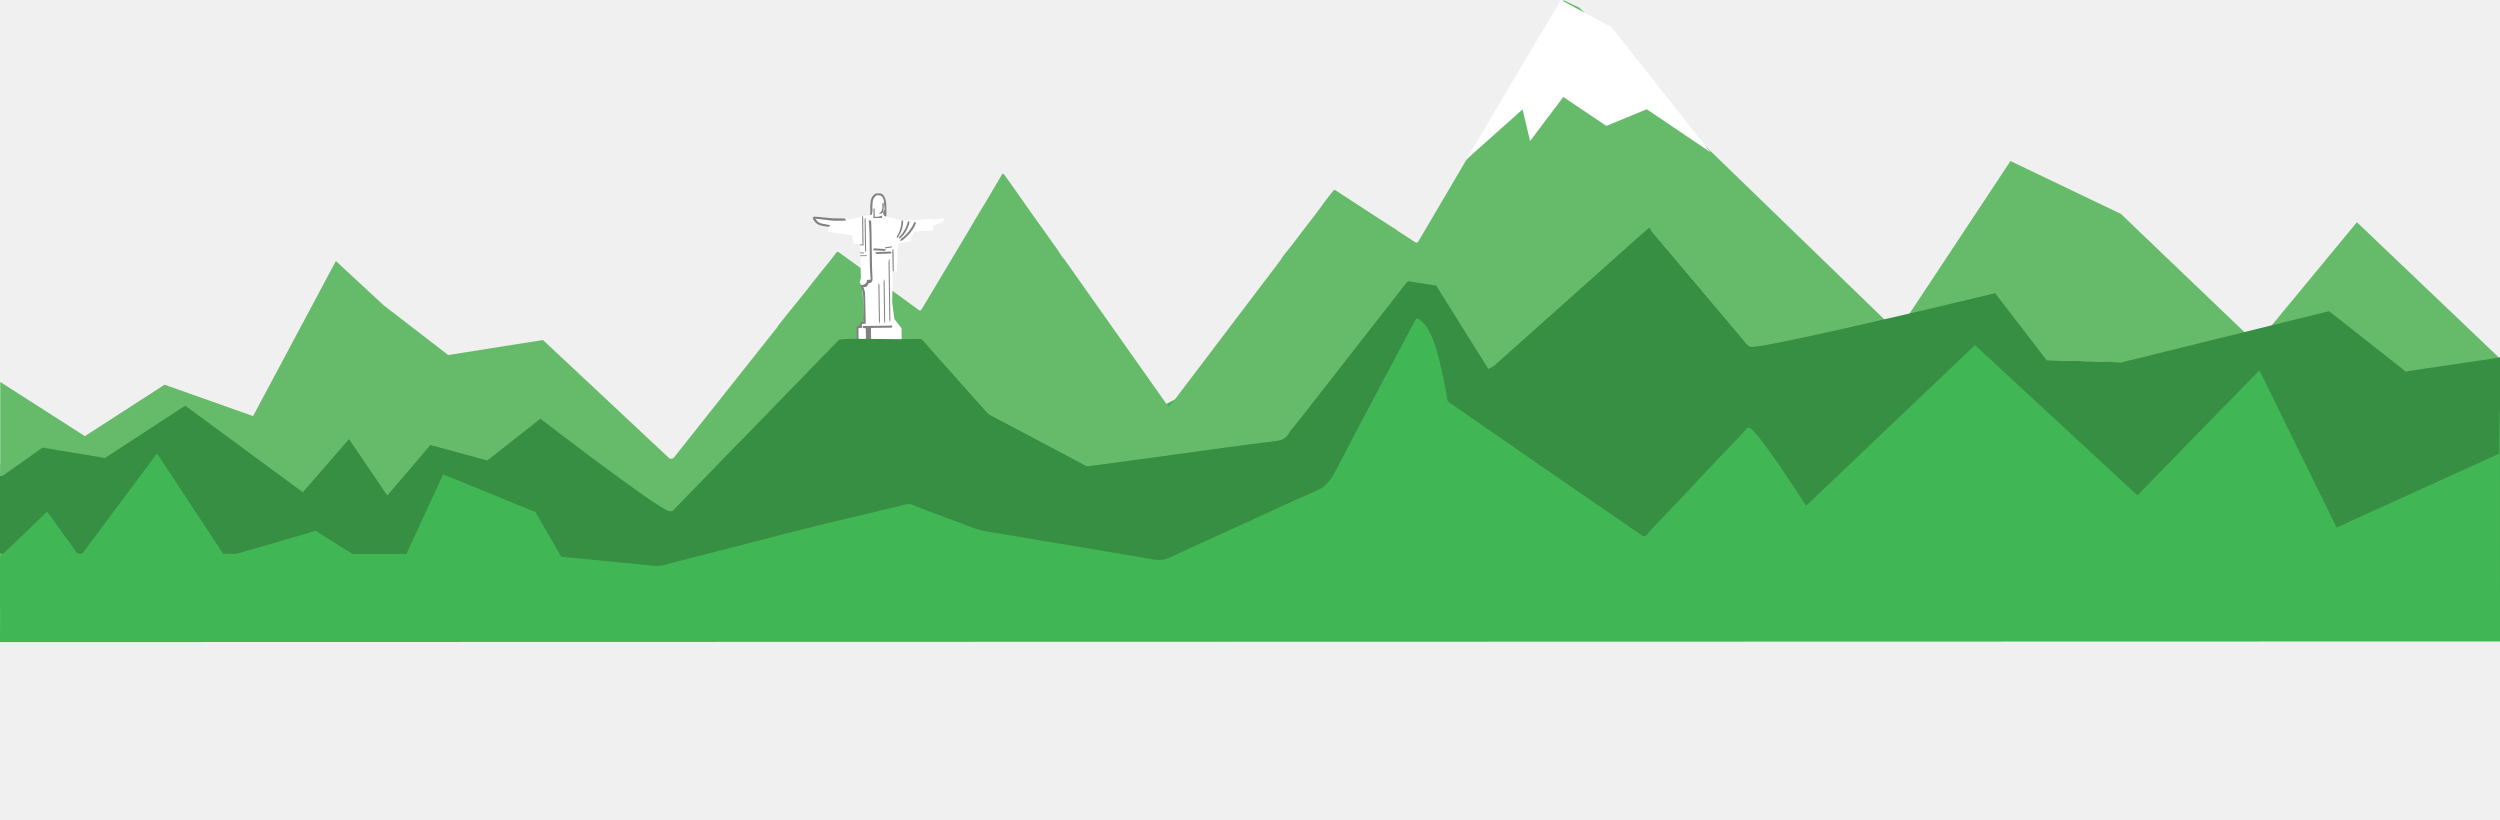
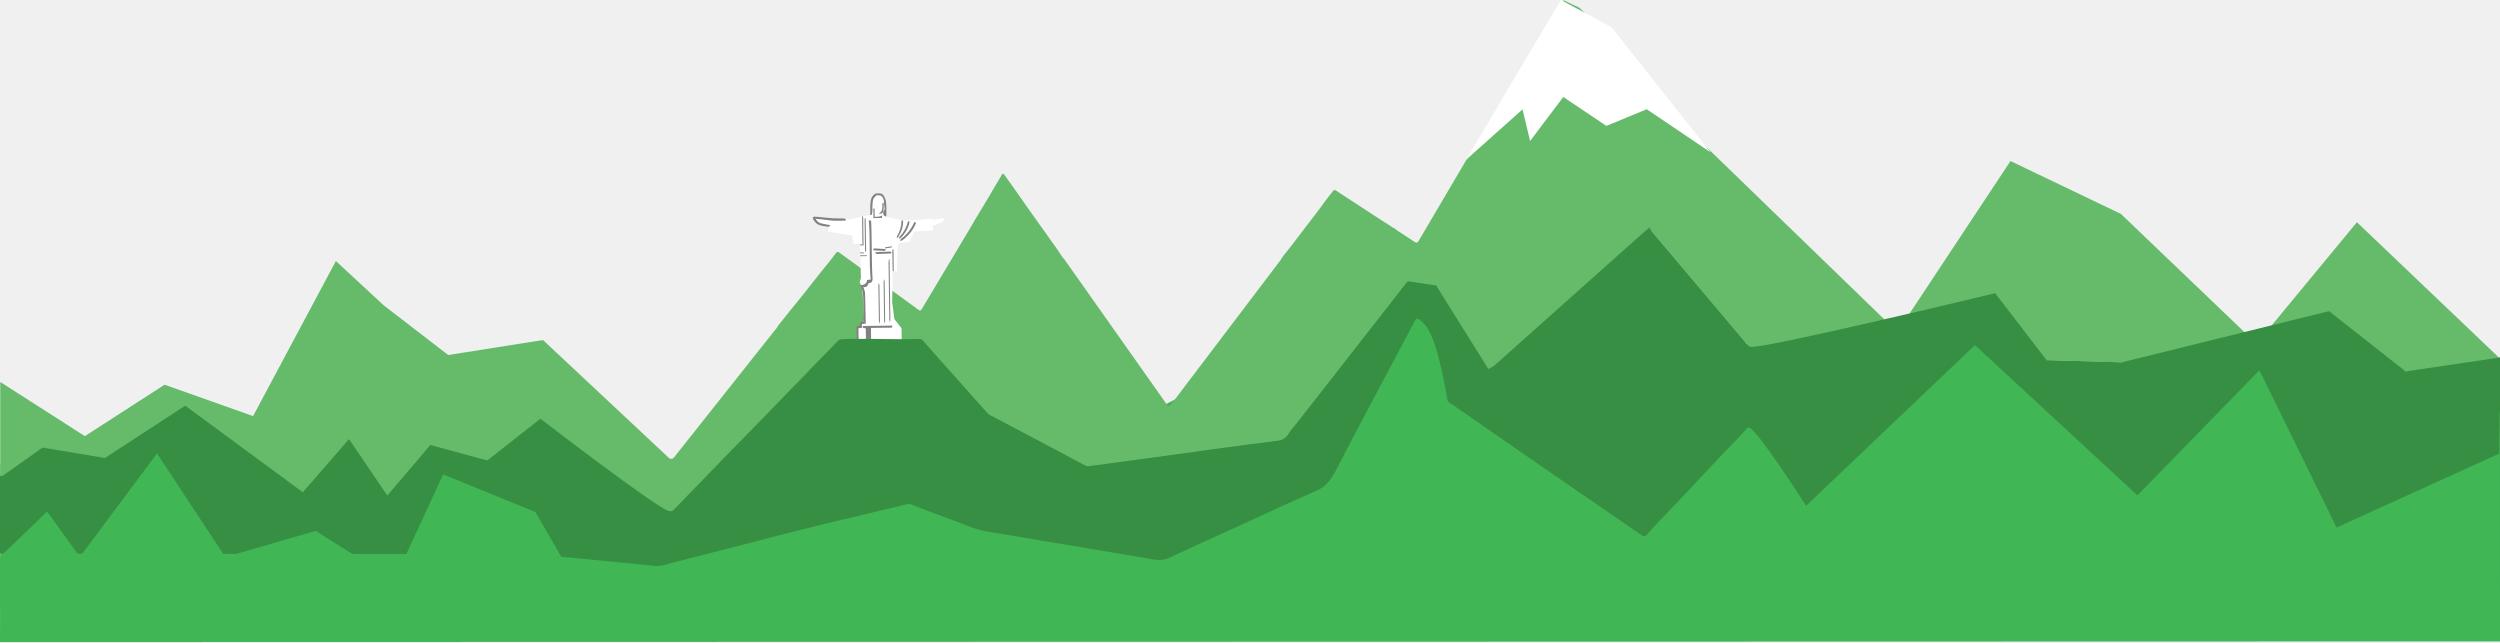
- <svg xmlns="http://www.w3.org/2000/svg" version="1.1" x="0px" y="0px" width="1920.3px" height="629.5px" viewBox="0 0 1920.3 629.5" enable-background="new 0 0 1920.3 629.5" xml:space="preserve">
+ <svg xmlns="http://www.w3.org/2000/svg" version="1.1" x="0px" y="0px" width="1920.3px" height="493.2px" viewBox="0 0 1920.3 493.2" enable-background="new 0 0 1920.3 493.2" xml:space="preserve">
  <defs>
</defs>
+   <polygon fill="#41B655" points="1920.3,492.7 1920.3,291.3 1355.2,281.5 1102.1,203.8 878,319.5 689.7,284.5 508,366.2 428.5,354.4  0.3,356.3 0,493.2 " />
+   <path fill="#66BB6A" d="M1920.3,291.3c-0.8,0.1-1.5-0.4-2.2-0.8c-14.5-8.1-559.1-16.1-573.6-24.1c-2.6-1.4-4.4-4.2-6.5-6.6  c-23.1-27.4-46.3-54.8-69.4-82.2c-0.7-0.8-1.6-3-1.6-3l-119.3,113.3l-4.3,2.5l-40.1-70.9c0,0-13.9-2.1-20.8-3.2  c-1-0.2-1.6,0.3-2.2,1.2c-9.4,12.1-18.8,24.1-28.2,36.1c-18.9,24.1-37.8,48.2-56.6,72.4c-1.8,2.4-3.8,4.5-5.5,7.1  c-2.4,3.8-5.2,5.2-8.7,5.6c-16.5,2-33,4.3-49.6,6.5c-16.5,2.2-32.9,4.6-49.3,6.8c-15.4,2.1-30.7,4.1-46.1,6.2  c-1,0.1-1.9-0.1-2.8-0.6c-24.2-12.8-48.3-25.6-72.5-38.4c-2-1-3.5-2.9-5.1-4.7c-15.9-18.1-31.8-26.7-47.6-44.9  c-1.1-1.3-2.2-1.6-3.5-1.5c-19.5,0.8-39.1-8.2-58.6-7.5c-1,0-1.8,0.6-2.6,1.4c-26.7,27.5-53.5,55.1-80.2,82.6  c-15.2,15.6-30.4,31.2-45.5,46.9c-1.2,1.2-2.3,1.5-3.8,1.2c-35.7-9-476.3-18-512-27c-0.6-0.2-1.3-0.1-1.9-0.2c0-24,0-72.1,0-72.1  L65.2,335l61.2-39.5l68,24.1L258,200.5l36.7,34l49.6,38.2l72.8-11.5l97.3,91.1c0,0,2.1,0.5,3.2-0.8c25.8-32.6,51.6-65.1,77.4-97.6  c0.8-1.1,1.9-1.9,2.4-3.4c3-3.8,6.1-7.6,9.1-11.4c3.4-4.3,6.9-8.5,10.3-12.7c3-3.7,5.9-7.6,8.9-11.3c3.5-4.5,7.1-8.9,10.7-13.3  c1.9-2.4,3.8-4.8,5.6-7.3c0.8-1.1,1.4-1.3,2.5-0.6c9.6,7,19.3,14,29,21c0.5,0.4,1.1,0.6,1.6,0.8c0.3,0.3,0.5,0.6,0.8,0.8  c9.9,7.2,19.9,14.3,29.8,21.6c1.3,0.9,1.8,0.2,2.5-1c11.9-19.9,23.8-39.8,35.7-59.7c3.5-6.1,7.1-12.1,10.7-18  c3.6-5.8,7-11.8,10.5-17.7c1.5-2.5,3-5.1,4.5-7.6c0.7-1.1,1.3-0.7,1.9,0.2c4.5,6.3,9,12.5,13.4,18.9c2.2,3.3,4.6,6.5,6.9,9.8  c6.8,9.6,13.7,19.2,20.5,28.8c1.8,2.5,3.3,5.5,5.4,7.6c26.2,37.1,52.3,74.1,78.5,111.2c1.3,1.9,2,1.8,3.3,0.1  c27.8-36.7,55.7-73.4,83.5-110.1c0.5-0.7,1.1-1.2,1.4-2.2c2.4-3.4,5-6.3,7.5-9.6c5.7-7.7,11.7-15.2,17.5-22.9  c2.9-3.8,5.9-7.7,8.7-11.7c1.9-2.7,4-5,5.9-7.6c0.8-1,1.4-0.7,2.2-0.2c9.9,6.4,19.7,12.9,29.6,19.3c4.7,3.1,9.4,6.1,14.1,9.1  c0.4,0.3,0.8,0.4,1.3,0.6c0.6,0.5,1.2,1,1.8,1.5c4.5,3,9.1,5.8,13.6,8.9c1.6,1.1,2.3,0.6,3.3-1.1c15.3-26,30.5-51.9,45.8-77.8  c24.4-41.4,39.2-63.6,63.6-105c0.9-1.5,1.5-1.9,2.9-1.2c3.5,1.8,7.1,3.4,10.7,5.1c4,2,70.6,80.8,70.6,80.8l173.9,168.4l86.9-131.3  l84.8,40.6l104.2,99.7l77.1-93.3l108.4,103.3c0,0,1.1,0.9,1.8,0.7C1920.3,280.2,1920.3,285.7,1920.3,291.3z" />
  <g>
-     <polygon fill="#41B655" points="1920.3,492.7 1920.3,291.3 1355.2,281.5 1102.1,203.8 878,319.5 689.7,284.5 508,366.2   428.5,354.4 0.3,356.3 0,493.2  " />
+     <path fill="#FFFFFF" d="M724.8,168c-0.7-1.4-0.8-0.1-4.8,0.4c-4,0.5-4.8-0.4-4.8-0.4l-13.2,1.2l-9.3,0.1l-13-3.3l-0.8-1.3l1.4-4.9   l-1.1-7.7l-3.3-2.8l-2.8,0l-2.1,1.8l-1.4,3.8l-0.9,7.9l1,2l-6.9,1.4l-8.3,2.1l-7.1,0.3l-7-0.2l-3.1,0.4l-11.9-1.3l0.5,1l3.2,3.3   l7,1.4l0.3,1.8l-0.3,3l18.4,2.8l1.1,6.4l5,0.2l0.7,26.1l-1,3.3l2.1,4.1l1.3,24.7l-0.5,1.8l-2.2,2.2l-2.4,1.9l0.3,25.1l33.9-0.5   l-0.3-23.9l-5.5-7.1l-1.7-12.9l0.4-24.7l3.1,1.9l0.8-22.3l9.3-1.7l3.2-7.5l14.9-1l-0.7-3.3l7.1-2.7   C723.3,171.3,725.5,169.4,724.8,168z" />
    <g>
-       <path fill="#66BB6A" d="M1920.3,291.3c-0.8,0.1-1.5-0.4-2.2-0.8c-14.5-8.1-559.1-16.1-573.6-24.1c-2.6-1.4-4.4-4.2-6.5-6.6    c-23.1-27.4-46.3-54.8-69.4-82.2c-0.7-0.8-1.6-3-1.6-3l-119.3,113.3l-4.3,2.5l-40.1-70.9c0,0-13.9-2.1-20.8-3.2    c-1-0.2-1.6,0.3-2.2,1.2c-9.4,12.1-18.8,24.1-28.2,36.1c-18.9,24.1-37.8,48.2-56.6,72.4c-1.8,2.4-3.8,4.5-5.5,7.1    c-2.4,3.8-5.2,5.2-8.7,5.6c-16.5,2-33,4.3-49.6,6.5c-16.5,2.2-32.9,4.6-49.3,6.8c-15.4,2.1-30.7,4.1-46.1,6.2    c-1,0.1-1.9-0.1-2.8-0.6c-24.2-12.8-48.3-25.6-72.5-38.4c-2-1-3.5-2.9-5.1-4.7c-15.9-18.1-31.8-26.7-47.6-44.9    c-1.1-1.3-2.2-1.6-3.5-1.5c-19.5,0.8-39.1-8.2-58.6-7.5c-1,0-1.8,0.6-2.6,1.4c-26.7,27.5-53.5,55.1-80.2,82.6    c-15.2,15.6-30.4,31.2-45.5,46.9c-1.2,1.2-2.3,1.5-3.8,1.2c-35.7-9-476.3-18-512-27c-0.6-0.2-1.3-0.1-1.9-0.2c0-24,0-72.1,0-72.1    L65.2,335l61.2-39.5l68,24.1L258,200.5l36.7,34l49.6,38.2l72.8-11.5l97.3,91.1c0,0,2.1,0.5,3.2-0.8c25.8-32.6,51.6-65.1,77.4-97.6    c0.8-1.1,1.9-1.9,2.4-3.4c3-3.8,6.1-7.6,9.1-11.4c3.4-4.3,6.9-8.5,10.3-12.7c3-3.7,5.9-7.6,8.9-11.3c3.5-4.5,7.1-8.9,10.7-13.3    c1.9-2.4,3.8-4.8,5.6-7.3c0.8-1.1,1.4-1.3,2.5-0.6c9.6,7,19.3,14,29,21c0.5,0.4,1.1,0.6,1.6,0.8c0.3,0.3,0.5,0.6,0.8,0.8    c9.9,7.2,19.9,14.3,29.8,21.6c1.3,0.9,1.8,0.2,2.5-1c11.9-19.9,23.8-39.8,35.7-59.7c3.5-6.1,7.1-12.1,10.7-18    c3.6-5.8,7-11.8,10.5-17.7c1.5-2.5,3-5.1,4.5-7.6c0.7-1.1,1.3-0.7,1.9,0.2c4.5,6.3,9,12.5,13.4,18.9c2.2,3.3,4.6,6.5,6.9,9.8    c6.8,9.6,13.7,19.2,20.5,28.8c1.8,2.5,3.3,5.5,5.4,7.6c26.2,37.1,52.3,74.1,78.5,111.2c1.3,1.9,2,1.8,3.3,0.1    c27.8-36.7,55.7-73.4,83.5-110.1c0.5-0.7,1.1-1.2,1.4-2.2c2.4-3.4,5-6.3,7.5-9.6c5.7-7.7,11.7-15.2,17.5-22.9    c2.9-3.8,5.9-7.7,8.7-11.7c1.9-2.7,4-5,5.9-7.6c0.8-1,1.4-0.7,2.2-0.2c9.9,6.4,19.7,12.9,29.6,19.3c4.7,3.1,9.4,6.1,14.1,9.1    c0.4,0.3,0.8,0.4,1.3,0.6c0.6,0.5,1.2,1,1.8,1.5c4.5,3,9.1,5.8,13.6,8.9c1.6,1.1,2.3,0.6,3.3-1.1c15.3-26,30.5-51.9,45.8-77.8    c24.4-41.4,39.2-63.6,63.6-105c0.9-1.5,1.5-1.9,2.9-1.2c3.5,1.8,7.1,3.4,10.7,5.1c4,2,70.6,80.8,70.6,80.8l173.9,168.4l86.9-131.3    l84.8,40.6l104.2,99.7l77.1-93.3l108.4,103.3c0,0,1.1,0.9,1.8,0.7C1920.3,280.2,1920.3,285.7,1920.3,291.3z" />
-       <g>
-         <path fill="#FFFFFF" d="M724.8,168c-0.7-1.4-0.8-0.1-4.8,0.4c-4,0.5-4.8-0.4-4.8-0.4l-13.2,1.2l-9.3,0.1l-13-3.3l-0.8-1.3     l1.4-4.9l-1.1-7.7l-3.3-2.8l-2.8,0l-2.1,1.8l-1.4,3.8l-0.9,7.9l1,2l-6.9,1.4l-8.3,2.1l-7.1,0.3l-7-0.2l-3.1,0.4l-11.9-1.3l0.5,1     l3.2,3.3l7,1.4l0.3,1.8l-0.3,3l18.4,2.8l1.1,6.4l5,0.2l0.7,26.1l-1,3.3l2.1,4.1l1.3,24.7l-0.5,1.8l-2.2,2.2l-2.4,1.9l0.3,25.1     l33.9-0.5l-0.3-23.9l-5.5-7.1l-1.7-12.9l0.4-24.7l3.1,1.9l0.8-22.3l9.3-1.7l3.2-7.5l14.9-1l-0.7-3.3l7.1-2.7     C723.3,171.3,725.5,169.4,724.8,168z" />
-         <g>
-           <path fill="#818181" d="M672.6,148.7c0.2,0.3-0.9,0.9-0.2,1.1c0.8,0.3,3.6,0.2,3.8,0.3c1.7,0.9,2.5,2.3,2.7,4.1      c0.2,2.1,0.4,4.1,0.6,6.2c0,0.3,0,0.8-0.1,0.9c-1.2,0.8-1.3,2.8-0.6,3.9c0.6,1,2,1.1,2,1.1s0.1-6.5,0-7.9      c-0.1-2.1-0.2-4.3-1-6.1c-0.6-1.5-1.6-3.5-3.6-3.7C674.3,148.4,672.9,148.7,672.6,148.7z" />
-           <path fill="#818181" d="M624.4,168.5c0.2,0.1,0.5,0.2,0.6,0.4c2.4,4.8,7.2,4.6,11.5,5.3c0.3,0.1,0.8-0.6,1.2-0.9      c-0.1-0.1-0.2-0.3-0.3-0.4c-1.9-0.4-3.8-0.7-5.7-1.1c-2.2-0.4-3.9-1.3-4.9-3.3c-0.6-1.1-1.3-1.3-2.3-0.7      C624.4,168,624.4,168.2,624.4,168.5z" />
-           <path fill="#818181" d="M670.2,161.9c0-1-0.2-2.1-0.1-3.1c0.1-1.9,0.1-3.8,0.6-5.6c0.3-1.1,1.5-2,2.3-3c0.4-0.5,0.7-0.8,0.7-0.8      s-0.6-0.7-1.2-0.7c-3.6,2.1-3.8,5.6-4,9.2c-0.1,1.7,0,5.6,0,7.3c0.2,0.1,1-0.3,1.1-0.2C670.1,164.5,669.9,162.3,670.2,161.9      L670.2,161.9z" />
-           <path fill="#818181" d="M670.4,276.7c-0.4-0.4-1.2-0.6-1.8-0.6c-3,0-6,0.1-8.9,0.1c-0.1-8-0.2-16-0.3-24.1      c1-0.1,1.7-0.2,2.6-0.2c0-1,0.1-1.9,0.1-3c1-0.1,1.9-0.2,2.9-0.3c-0.1-6.4-0.4-19-0.4-19l-0.2-5.3c0,0-0.7-2.3-1.2-3.9      c2.1,0.5,3.1-0.5,3.7-2.3c0.1-0.4,1.4-0.8,1.4-0.8s2.3,0,1.9-4.2c-0.7-7.1-0.5-36.1-1.1-43.7c-0.6,0-1.1-0.1-1.8-0.1      c1.5,15.5,0,29.9,1.5,45.4c-1.6,0.1-1.1,0.3-2.8,0.4c-0.2,3.1-2.7,3.9-5.2,3.9c2.6,4.4,2.2,9,2.3,13.6c0.1,4.8,0.1,9.5,0.2,14.3      c-2.8,0.5-2.8,0.5-3.1,3.2c-0.6,0.1-1.3,0.1-2.3,0.3c0.1,9.1,0.3,18.2,0.4,27.5c2.6,0,5.5,0.1,8.3-0.2      C669,277.6,672.3,278.5,670.4,276.7z" />
-           <path fill="#818181" d="M665.4,274.5c1.4,0,2.5,0,3.9-0.1c-0.1-7.5-0.2-14.8-0.3-22.5c1.8,0,3.3,0,4.8-0.1      c3.4,0,6.9-0.1,10.3-0.1c1.1,0,1.6-0.4,1.2-1.6c-7.5,0.1-15,0.2-22.5,0.3c-0.7,2.2,1.3,1.3,2.2,1.9      C665.2,259.6,665.3,267,665.4,274.5z" />
-           <path fill="#818181" d="M624.6,167.8c1.7,0.1,13.7,1.6,15,1.7c3.2,0.2,10.1,0,10.4-0.2c-0.4-0.3-0.8-1.5-1.2-1.5      c-2.9,0-5.7-0.1-8.7-0.1c-1.6,0-12.7-1.3-14.6-1.3c-0.5,0-0.9,0.6-1.4,0.9C624.3,167.5,624.4,167.7,624.6,167.8z" />
-           <path fill="#818181" d="M682.9,198.8c-0.1,1-0.4,2-0.4,2.9c0.1,11.9,0.3,23.7,0.5,35.6c0,2.7,0,5.4,0.1,8.1      c0,0.7,0.3,1.4,0.5,2.1c0.1-0.7,0.3-1.4,0.3-2.1c-0.2-15.3-0.4-30.5-0.6-45.8C683.1,199.3,683,199.1,682.9,198.8z" />
-           <path fill="#818181" d="M685.8,191.4c-0.1,0.3-0.4,0.7-0.4,1c0,4.2,0.1,8.4,0.2,12.6c0,1,0,1.9,0.1,2.9c0,0.3,0.8,0.4,0.8,0.4      s-0.1-11.2-0.2-16.6C686,191.6,685.9,191.5,685.8,191.4z" />
-           <path fill="#818181" d="M664.5,167.4c-0.1,0.5-0.4,1.1-0.4,1.6c0.1,6.5,0.2,12.9,0.3,19.4c0,1.5,0,3,0.1,4.4      c0,0.4,0.8,0.6,0.8,0.6s-0.2-17.3-0.4-25.6C664.7,167.7,664.6,167.6,664.5,167.4z" />
-           <path fill="#818181" d="M663.8,194.3c-0.1-0.1-0.1-0.4-0.2-0.4c-0.8,0-1.6,0-2.4,0c-0.2,0-0.4,0-0.6,0c-0.1,0-0.1,0.7-0.1,0.7      s2.2,0,3.2,0C663.8,194.6,663.8,194.5,663.8,194.3z" />
-           <path fill="#818181" d="M662.6,165.9c-0.1,0.5-0.4,0.9-0.4,1.4c0.1,5.5,0.1,11.1,0.2,16.6c0,1.3,0,2.5,0.1,3.8      c0,0.3,0.8,0.5,0.8,0.5s-0.2-14.7-0.3-21.9C662.9,166.2,662.7,166,662.6,165.9z" />
-           <path fill="#818181" d="M663.3,188.2c-0.1-0.1-0.1-0.4-0.2-0.4c-0.7,0-1.3,0-2,0c-0.2,0-0.3,0-0.5,0c0,0,0,0.7,0,0.7      s1.8,0,2.6,0C663.2,188.4,663.3,188.3,663.3,188.2z" />
-           <path fill="#818181" d="M666,196.5c-0.1-0.1-0.2-0.4-0.3-0.4c-1.3,0-2.7,0-4,0c-0.3,0-0.6,0-0.9,0c-0.1,0-0.1,0.7-0.1,0.7      s3.6,0,5.3-0.1C665.9,196.7,666,196.6,666,196.5z" />
-           <path fill="#818181" d="M679.7,231.2c-0.1-4.9-0.1-9.8-0.2-14.7c0-0.7-0.3-1.4-0.4-2.1c-0.1,0.7-0.4,1.3-0.4,2      c0.1,9.6,0.3,19.3,0.4,28.9c0,0.5,0,1,0.1,1.4c0.1,0.7,0.3,1.4,0.4,2.1c0.1-0.8,0.3-1.5,0.3-2.3      C679.8,241.4,679.7,236.3,679.7,231.2C679.6,231.2,679.6,231.2,679.7,231.2z" />
-           <path fill="#818181" d="M703.7,171.1c-0.5-0.2-0.8-0.4-1.2-0.5c-0.2,0.1-0.3,0.1-0.3,0.2c-2.2,5.1-5.5,9.3-10,12.6      c-0.4,0.3-0.6,1.1-0.9,1.6c0.6-0.1,1.3-0.1,1.8-0.4C697.8,181.1,701.5,176.7,703.7,171.1z" />
-           <path fill="#818181" d="M698.7,170.3c-0.4-0.1-0.7-0.2-1-0.3c-0.1,0.1-0.2,0.2-0.3,0.2c-1.1,4.5-3.3,8.4-6.5,11.8      c-0.3,0.3-0.3,1-0.5,1.4c0.5-0.2,1.1-0.3,1.4-0.6C695.3,179.4,697.7,175.3,698.7,170.3z" />
-           <path fill="#818181" d="M693.7,169.4c-0.4,0-0.7,0-1,0c-0.1,0.1-0.2,0.2-0.2,0.3c-0.1,4.2-1.3,8.2-3.5,11.8      c-0.2,0.4-0.1,0.9-0.2,1.4c0.4-0.3,0.9-0.4,1.1-0.8C692.4,178.2,693.8,174.1,693.7,169.4z" />
-           <path fill="#818181" d="M675.7,232.7c-0.1-4.5-0.1-9-0.2-13.5c0-0.6-0.3-1.3-0.4-1.9c-0.1,0.6-0.4,1.2-0.4,1.8      c0.1,8.8,0.2,17.6,0.4,26.5c0,0.4,0,0.9,0.1,1.3c0.1,0.7,0.3,1.3,0.4,1.9c0.1-0.7,0.3-1.4,0.3-2.1      C675.8,242,675.7,237.3,675.7,232.7C675.6,232.7,675.7,232.7,675.7,232.7z" />
-           <path fill="#818181" d="M670.9,167.5c2.2,0,4.3-0.1,6.5-0.1c0.1-0.6,0.2-1.1,0.3-1.9c-1,0.3-1.8,0.8-2.7,0.9      c-1,0.2-2,0.1-3.1,0.1c0-2.1-0.1-4.1-0.1-6.2c-0.4-0.1-0.6-0.1-1-0.2C671,160,670.9,164.9,670.9,167.5z" />
-           <path fill="#818181" d="M684.9,194.1c-0.4-0.3-0.8-1-1.2-0.9c-3.7,0.1-7.4,0.3-11.1,0.5c-0.1,0.2-0.2,0.4-0.3,0.5      c0.5,0.3,0.9,0.9,1.4,0.9c3.6-0.1,7.2-0.3,10.7-0.4C684.6,194.5,684.8,194.3,684.9,194.1z" />
-           <path fill="#818181" d="M670.7,191.7c0.3-0.3,0.6-1,1-0.9c2.8,0.1,5.7,0.3,8.5,0.5c0.1,0.2,0.1,0.4,0.2,0.5      c-0.4,0.3-0.7,0.9-1.1,0.9c-2.8-0.1-5.5-0.3-8.3-0.4C670.9,192.1,670.8,191.9,670.7,191.7z" />
-           <path fill="#818181" d="M679.8,190.5c0.1-0.2,0.3-0.6,0.4-0.6c1.6-0.3,3.2-0.5,4.8-0.7c0.1,0.1,0.1,0.2,0.2,0.3      c-0.2,0.2-0.3,0.6-0.5,0.6c-1.5,0.3-3.1,0.5-4.6,0.7C680,190.7,679.9,190.6,679.8,190.5z" />
-           <path fill="#818181" d="M674.9,164c1.9,0.6,3.2-0.1,3.6-1.9c0.4-1.8,0.3-3.7,0.4-5.6c0-0.3-0.5-0.5-0.7-0.8      c-0.2,0.3-0.5,0.6-0.5,0.9c0,0.8,0.2,1.6,0.1,2.4C677.6,160.9,677.5,162.9,674.9,164z" />
-         </g>
-       </g>
-       <path fill="#378F43" d="M1920.3,315.5c-1.3-0.6,0,142.3,0,142.3l-99.3-30.8c0,0-659.8-6.9-685.2-30.5    c-20.5-19-22.2-129.6-42.8-148.7c-4.7-4.3-4.7-4.3-7.9,1.8c-19.9,37.5-39.9,74.9-59.5,112.7c-3.9,7.4-8.2,12-14.5,14.7    c-20.3,8.7-40.4,18.3-60.6,27.5c-17.4,7.9-34.8,15.7-52.1,23.8c-4.2,2-8.3,2.2-12.6,1.4c-9.3-1.8-18.6-3.2-27.8-4.7    c-8-1.4-16-2.8-24-4.1c-10.1-1.7-20.2-3.3-30.3-5c-11.2-1.9-22.4-3.8-33.6-5.7c-5.3-0.9-10.6-1.5-15.8-2.7    c-7-1.6-13.8-4.8-20.7-7.3c-11.4-4.1-22.7-8.4-34-12.8c-1.3-0.5-2.5-0.2-3.8,0.1c-30.9,7.6-61.9,14.5-92.8,22.5    c-28.2,7.4-56.5,14.6-84.7,21.8c-5.1,1.3-10.1,3.4-15.4,2.9c-6.4-0.7-12.9-1.4-19.3-2c-4.3-0.4-8.6-0.8-12.8-1.2    c-6.8-0.7-13.5-1.4-20.3-2c-6.1-0.6-12.1-1.1-18.2-1.7c-6.8-0.7-13.5-1.4-20.3-2c-2.4-0.2-409.6-0.4-412-0.7c0-19.9,0-39.8,0-59.7    c0.6,0.1,1.9,0.2,1.9,0.2l30.8-21.8l47.9,8l61.7-40.2l90.3,66.5l35.5-40.8l29.4,43.3l33.1-38.8l43.7,11.9l40.8-32.1    c0,0,88.9,68.5,98.8,71c1.4,0.4,2.6,0.1,3.8-1.2c15.2-15.7,30.4-31.3,45.5-46.9c26.7-27.5,53.5-55,80.2-82.6    c0.8-0.8,1.6-1.4,2.6-1.4c19.5-0.7,40.1,0.5,59.6-0.2c1.3-0.1,2.5,0.2,3.5,1.5c15.9,18.2,30.8,34.4,46.7,52.6    c1.6,1.8,3.1,3.7,5.1,4.7c24.2,12.7,48.3,25.5,72.5,38.4c0.9,0.5,1.8,0.7,2.8,0.6c15.4-2.1,30.7-4.1,46.1-6.2    c16.5-2.2,32.9-4.6,49.3-6.8c16.5-2.2,33-4.5,49.6-6.5c3.5-0.4,6.4-1.8,8.7-5.6c1.6-2.6,3.6-4.8,5.5-7.1    c18.9-24.1,37.8-48.2,56.6-72.4c9.4-12,18.8-24.1,28.2-36.1c0.6-0.8,1.3-1.3,2.2-1.2c6.9,1.1,20.8,3.2,20.8,3.2l40.1,64.1l4.3-2.5    L1267,174.5l1.6,3c23.1,27.4,46.2,54.8,69.4,82.2c2,2.4,3.9,5.2,6.5,6.6c5.5,3,188-41.1,188-41.1l39.5,51.4l57.9,1.7l159.1-39.3    l58.8,46.3c0,0,71.8-10.6,72.6-10.7C1920.3,282.7,1920.3,307.4,1920.3,315.5z" />
-       <path fill="#89D3E2" d="M1707.9,629.5" />
-       <path fill="#89D3E2" d="M1366.6,304" />
-       <path fill="#41B655" d="M1920.3,466.7c0,0-0.2,1.7-1.6,1.7c-327.4,0-1589.8,0-1917.2,0c-1.3,0-1.6-0.3-1.6-1.7c0.1-13,0-26,0-39    c0.4,0,36.3-34.8,36.3-34.8l25.1,34.9l59.3-79.5l52.5,79.6l69.4-20.1l60.3,37.9l37.6-81.3l70.9,28.9l21,36.4l15.6,16l22.9-13.2    c0,0,8.6,0.6,12.8,0.9c6.4,0.5,12.9,1,19.3,1.5c5.3,0.4,10.3-1.2,15.4-2.2c28.2-5.4,56.5-10.8,84.7-16.3    c30.9-6,61.9-11.2,92.8-16.9c1.2-0.2,2.5-0.4,3.8-0.1c11.3,3.2,22.6,6.5,34,9.6c6.9,1.9,13.6,4.3,20.7,5.5    c5.2,0.9,10.5,1.3,15.8,2c11.2,1.4,22.4,2.9,33.6,4.3c10.1,1.3,20.2,2.5,30.3,3.8c8,1,16,2.1,24,3.1c9.3,1.2,18.6,2.2,27.8,3.6    c4.3,0.6,8.4,0.4,12.6-1.1c17.3-6.1,34.7-11.9,52.1-17.8c20.2-6.9,40.3-14,60.6-20.6c6.3-2,10.6-5.5,14.5-11    c19.6-28.3,39.6-56.3,59.5-84.3c3.3-4.6,3.3-4.6,7.9-1.4c20.5,14.2,41.1,28.4,61.6,42.7c25.4,17.6,50.8,35.2,76.3,52.6    c10.2,7,20.4,14,30.5,21c1.4,0.9,2.2,0.9,3.3-0.4c1.6-1.9,3.3-3.8,5-5.6c12.2-13,24.7-25.8,36.8-38.9c10.2-11,20.6-21.7,30.9-32.5    c1.4-1.5,2.8-3.1,4.2-4.7c0.6-0.7,1.2-1.1,2.2-0.7c6.9,2.6,43.5,59.9,43.5,59.9L1517,265.1l124.8,115.4l93.7-96.1l59.3,120.8    l125.4-57L1920.3,466.7z" />
+       <path fill="#818181" d="M672.6,148.7c0.2,0.3-0.9,0.9-0.2,1.1c0.8,0.3,3.6,0.2,3.8,0.3c1.7,0.9,2.5,2.3,2.7,4.1    c0.2,2.1,0.4,4.1,0.6,6.2c0,0.3,0,0.8-0.1,0.9c-1.2,0.8-1.3,2.8-0.6,3.9c0.6,1,2,1.1,2,1.1s0.1-6.5,0-7.9c-0.1-2.1-0.2-4.3-1-6.1    c-0.6-1.5-1.6-3.5-3.6-3.7C674.3,148.4,672.9,148.7,672.6,148.7z" />
+       <path fill="#818181" d="M624.4,168.5c0.2,0.1,0.5,0.2,0.6,0.4c2.4,4.8,7.2,4.6,11.5,5.3c0.3,0.1,0.8-0.6,1.2-0.9    c-0.1-0.1-0.2-0.3-0.3-0.4c-1.9-0.4-3.8-0.7-5.7-1.1c-2.2-0.4-3.9-1.3-4.9-3.3c-0.6-1.1-1.3-1.3-2.3-0.7    C624.4,168,624.4,168.2,624.4,168.5z" />
+       <path fill="#818181" d="M670.2,161.9c0-1-0.2-2.1-0.1-3.1c0.1-1.9,0.1-3.8,0.6-5.6c0.3-1.1,1.5-2,2.3-3c0.4-0.5,0.7-0.8,0.7-0.8    s-0.6-0.7-1.2-0.7c-3.6,2.1-3.8,5.6-4,9.2c-0.1,1.7,0,5.6,0,7.3c0.2,0.1,1-0.3,1.1-0.2C670.1,164.5,669.9,162.3,670.2,161.9    L670.2,161.9z" />
+       <path fill="#818181" d="M670.4,276.7c-0.4-0.4-1.2-0.6-1.8-0.6c-3,0-6,0.1-8.9,0.1c-0.1-8-0.2-16-0.3-24.1c1-0.1,1.7-0.2,2.6-0.2    c0-1,0.1-1.9,0.1-3c1-0.1,1.9-0.2,2.9-0.3c-0.1-6.4-0.4-19-0.4-19l-0.2-5.3c0,0-0.7-2.3-1.2-3.9c2.1,0.5,3.1-0.5,3.7-2.3    c0.1-0.4,1.4-0.8,1.4-0.8s2.3,0,1.9-4.2c-0.7-7.1-0.5-36.1-1.1-43.7c-0.6,0-1.1-0.1-1.8-0.1c1.5,15.5,0,29.9,1.5,45.4    c-1.6,0.1-1.1,0.3-2.8,0.4c-0.2,3.1-2.7,3.9-5.2,3.9c2.6,4.4,2.2,9,2.3,13.6c0.1,4.8,0.1,9.5,0.2,14.3c-2.8,0.5-2.8,0.5-3.1,3.2    c-0.6,0.1-1.3,0.1-2.3,0.3c0.1,9.1,0.3,18.2,0.4,27.5c2.6,0,5.5,0.1,8.3-0.2C669,277.6,672.3,278.5,670.4,276.7z" />
+       <path fill="#818181" d="M665.4,274.5c1.4,0,2.5,0,3.9-0.1c-0.1-7.5-0.2-14.8-0.3-22.5c1.8,0,3.3,0,4.8-0.1c3.4,0,6.9-0.1,10.3-0.1    c1.1,0,1.6-0.4,1.2-1.6c-7.5,0.1-15,0.2-22.5,0.3c-0.7,2.2,1.3,1.3,2.2,1.9C665.2,259.6,665.3,267,665.4,274.5z" />
+       <path fill="#818181" d="M624.6,167.8c1.7,0.1,13.7,1.6,15,1.7c3.2,0.2,10.1,0,10.4-0.2c-0.4-0.3-0.8-1.5-1.2-1.5    c-2.9,0-5.7-0.1-8.7-0.1c-1.6,0-12.7-1.3-14.6-1.3c-0.5,0-0.9,0.6-1.4,0.9C624.3,167.5,624.4,167.7,624.6,167.8z" />
+       <path fill="#818181" d="M682.9,198.8c-0.1,1-0.4,2-0.4,2.9c0.1,11.9,0.3,23.7,0.5,35.6c0,2.7,0,5.4,0.1,8.1c0,0.7,0.3,1.4,0.5,2.1    c0.1-0.7,0.3-1.4,0.3-2.1c-0.2-15.3-0.4-30.5-0.6-45.8C683.1,199.3,683,199.1,682.9,198.8z" />
+       <path fill="#818181" d="M685.8,191.4c-0.1,0.3-0.4,0.7-0.4,1c0,4.2,0.1,8.4,0.2,12.6c0,1,0,1.9,0.1,2.9c0,0.3,0.8,0.4,0.8,0.4    s-0.1-11.2-0.2-16.6C686,191.6,685.9,191.5,685.8,191.4z" />
+       <path fill="#818181" d="M664.5,167.4c-0.1,0.5-0.4,1.1-0.4,1.6c0.1,6.5,0.2,12.9,0.3,19.4c0,1.5,0,3,0.1,4.4    c0,0.4,0.8,0.6,0.8,0.6s-0.2-17.3-0.4-25.6C664.7,167.7,664.6,167.6,664.5,167.4z" />
+       <path fill="#818181" d="M663.8,194.3c-0.1-0.1-0.1-0.4-0.2-0.4c-0.8,0-1.6,0-2.4,0c-0.2,0-0.4,0-0.6,0c-0.1,0-0.1,0.7-0.1,0.7    s2.2,0,3.2,0C663.8,194.6,663.8,194.5,663.8,194.3z" />
+       <path fill="#818181" d="M662.6,165.9c-0.1,0.5-0.4,0.9-0.4,1.4c0.1,5.5,0.1,11.1,0.2,16.6c0,1.3,0,2.5,0.1,3.8    c0,0.3,0.8,0.5,0.8,0.5s-0.2-14.7-0.3-21.9C662.9,166.2,662.7,166,662.6,165.9z" />
+       <path fill="#818181" d="M663.3,188.2c-0.1-0.1-0.1-0.4-0.2-0.4c-0.7,0-1.3,0-2,0c-0.2,0-0.3,0-0.5,0c0,0,0,0.7,0,0.7s1.8,0,2.6,0    C663.2,188.4,663.3,188.3,663.3,188.2z" />
+       <path fill="#818181" d="M666,196.5c-0.1-0.1-0.2-0.4-0.3-0.4c-1.3,0-2.7,0-4,0c-0.3,0-0.6,0-0.9,0c-0.1,0-0.1,0.7-0.1,0.7    s3.6,0,5.3-0.1C665.9,196.7,666,196.6,666,196.5z" />
+       <path fill="#818181" d="M679.7,231.2c-0.1-4.9-0.1-9.8-0.2-14.7c0-0.7-0.3-1.4-0.4-2.1c-0.1,0.7-0.4,1.3-0.4,2    c0.1,9.6,0.3,19.3,0.4,28.9c0,0.5,0,1,0.1,1.4c0.1,0.7,0.3,1.4,0.4,2.1c0.1-0.8,0.3-1.5,0.3-2.3    C679.8,241.4,679.7,236.3,679.7,231.2C679.6,231.2,679.6,231.2,679.7,231.2z" />
+       <path fill="#818181" d="M703.7,171.1c-0.5-0.2-0.8-0.4-1.2-0.5c-0.2,0.1-0.3,0.1-0.3,0.2c-2.2,5.1-5.5,9.3-10,12.6    c-0.4,0.3-0.6,1.1-0.9,1.6c0.6-0.1,1.3-0.1,1.8-0.4C697.8,181.1,701.5,176.7,703.7,171.1z" />
+       <path fill="#818181" d="M698.7,170.3c-0.4-0.1-0.7-0.2-1-0.3c-0.1,0.1-0.2,0.2-0.3,0.2c-1.1,4.5-3.3,8.4-6.5,11.8    c-0.3,0.3-0.3,1-0.5,1.4c0.5-0.2,1.1-0.3,1.4-0.6C695.3,179.4,697.7,175.3,698.7,170.3z" />
+       <path fill="#818181" d="M693.7,169.4c-0.4,0-0.7,0-1,0c-0.1,0.1-0.2,0.2-0.2,0.3c-0.1,4.2-1.3,8.2-3.5,11.8    c-0.2,0.4-0.1,0.9-0.2,1.4c0.4-0.3,0.9-0.4,1.1-0.8C692.4,178.2,693.8,174.1,693.7,169.4z" />
+       <path fill="#818181" d="M675.7,232.7c-0.1-4.5-0.1-9-0.2-13.5c0-0.6-0.3-1.3-0.4-1.9c-0.1,0.6-0.4,1.2-0.4,1.8    c0.1,8.8,0.2,17.6,0.4,26.5c0,0.4,0,0.9,0.1,1.3c0.1,0.7,0.3,1.3,0.4,1.9c0.1-0.7,0.3-1.4,0.3-2.1    C675.8,242,675.7,237.3,675.7,232.7C675.6,232.7,675.7,232.7,675.7,232.7z" />
+       <path fill="#818181" d="M670.9,167.5c2.2,0,4.3-0.1,6.5-0.1c0.1-0.6,0.2-1.1,0.3-1.9c-1,0.3-1.8,0.8-2.7,0.9c-1,0.2-2,0.1-3.1,0.1    c0-2.1-0.1-4.1-0.1-6.2c-0.4-0.1-0.6-0.1-1-0.2C671,160,670.9,164.9,670.9,167.5z" />
+       <path fill="#818181" d="M684.9,194.1c-0.4-0.3-0.8-1-1.2-0.9c-3.7,0.1-7.4,0.3-11.1,0.5c-0.1,0.2-0.2,0.4-0.3,0.5    c0.5,0.3,0.9,0.9,1.4,0.9c3.6-0.1,7.2-0.3,10.7-0.4C684.6,194.5,684.8,194.3,684.9,194.1z" />
+       <path fill="#818181" d="M670.7,191.7c0.3-0.3,0.6-1,1-0.9c2.8,0.1,5.7,0.3,8.5,0.5c0.1,0.2,0.1,0.4,0.2,0.5    c-0.4,0.3-0.7,0.9-1.1,0.9c-2.8-0.1-5.5-0.3-8.3-0.4C670.9,192.1,670.8,191.9,670.7,191.7z" />
+       <path fill="#818181" d="M679.8,190.5c0.1-0.2,0.3-0.6,0.4-0.6c1.6-0.3,3.2-0.5,4.8-0.7c0.1,0.1,0.1,0.2,0.2,0.3    c-0.2,0.2-0.3,0.6-0.5,0.6c-1.5,0.3-3.1,0.5-4.6,0.7C680,190.7,679.9,190.6,679.8,190.5z" />
+       <path fill="#818181" d="M674.9,164c1.9,0.6,3.2-0.1,3.6-1.9c0.4-1.8,0.3-3.7,0.4-5.6c0-0.3-0.5-0.5-0.7-0.8    c-0.2,0.3-0.5,0.6-0.5,0.9c0,0.8,0.2,1.6,0.1,2.4C677.6,160.9,677.5,162.9,674.9,164z" />
    </g>
-     <polygon fill="#FFFFFF" points="1199,0 1237.8,20.9 1313.9,117 1264.9,83.9 1233.9,96.7 1200.8,74.5 1175.3,108.3 1169.5,84   1125.7,123.1  " />
  </g>
+   <path fill="#378F43" d="M1920.3,315.5c-1.3-0.6,0,142.3,0,142.3l-99.3-30.8c0,0-659.8-6.9-685.2-30.5  c-20.5-19-22.2-129.6-42.8-148.7c-4.7-4.3-4.7-4.3-7.9,1.8c-19.9,37.5-39.9,74.9-59.5,112.7c-3.9,7.4-8.2,12-14.5,14.7  c-20.3,8.7-40.4,18.3-60.6,27.5c-17.4,7.9-34.8,15.7-52.1,23.8c-4.2,2-8.3,2.2-12.6,1.4c-9.3-1.8-18.6-3.2-27.8-4.7  c-8-1.4-16-2.8-24-4.1c-10.1-1.7-20.2-3.3-30.3-5c-11.2-1.9-22.4-3.8-33.6-5.7c-5.3-0.9-10.6-1.5-15.8-2.7c-7-1.6-13.8-4.8-20.7-7.3  c-11.4-4.1-22.7-8.4-34-12.8c-1.3-0.5-2.5-0.2-3.8,0.1c-30.9,7.6-61.9,14.5-92.8,22.5c-28.2,7.4-56.5,14.6-84.7,21.8  c-5.1,1.3-10.1,3.4-15.4,2.9c-6.4-0.7-12.9-1.4-19.3-2c-4.3-0.4-8.6-0.8-12.8-1.2c-6.8-0.7-13.5-1.4-20.3-2  c-6.1-0.6-12.1-1.1-18.2-1.7c-6.8-0.7-13.5-1.4-20.3-2c-2.4-0.2-409.6-0.4-412-0.7c0-19.9,0-39.8,0-59.7c0.6,0.1,1.9,0.2,1.9,0.2  l30.8-21.8l47.9,8l61.7-40.2l90.3,66.5l35.5-40.8l29.4,43.3l33.1-38.8l43.7,11.9l40.8-32.1c0,0,88.9,68.5,98.8,71  c1.4,0.4,2.6,0.1,3.8-1.2c15.2-15.7,30.4-31.3,45.5-46.9c26.7-27.5,53.5-55,80.2-82.6c0.8-0.8,1.6-1.4,2.6-1.4  c19.5-0.7,40.1,0.5,59.6-0.2c1.3-0.1,2.5,0.2,3.5,1.5c15.9,18.2,30.8,34.4,46.7,52.6c1.6,1.8,3.1,3.7,5.1,4.7  c24.2,12.7,48.3,25.5,72.5,38.4c0.9,0.5,1.8,0.7,2.8,0.6c15.4-2.1,30.7-4.1,46.1-6.2c16.5-2.2,32.9-4.6,49.3-6.8  c16.5-2.2,33-4.5,49.6-6.5c3.5-0.4,6.4-1.8,8.7-5.6c1.6-2.6,3.6-4.8,5.5-7.1c18.9-24.1,37.8-48.2,56.6-72.4  c9.4-12,18.8-24.1,28.2-36.1c0.6-0.8,1.3-1.3,2.2-1.2c6.9,1.1,20.8,3.2,20.8,3.2l40.1,64.1l4.3-2.5L1267,174.5l1.6,3  c23.1,27.4,46.2,54.8,69.4,82.2c2,2.4,3.9,5.2,6.5,6.6c5.5,3,188-41.1,188-41.1l39.5,51.4l57.9,1.7l159.1-39.3l58.8,46.3  c0,0,71.8-10.6,72.6-10.7C1920.3,282.7,1920.3,307.4,1920.3,315.5z" />
+   <path fill="#89D3E2" d="M1366.6,304" />
+   <path fill="#41B655" d="M1920.3,466.7c0,0-0.2,1.7-1.6,1.7c-327.4,0-1589.8,0-1917.2,0c-1.3,0-1.6-0.3-1.6-1.7c0.1-13,0-26,0-39  c0.4,0,36.3-34.8,36.3-34.8l25.1,34.9l59.3-79.5l52.5,79.6l69.4-20.1l60.3,37.9l37.6-81.3l70.9,28.9l21,36.4l15.6,16l22.9-13.2  c0,0,8.6,0.6,12.8,0.9c6.4,0.5,12.9,1,19.3,1.5c5.3,0.4,10.3-1.2,15.4-2.2c28.2-5.4,56.5-10.8,84.7-16.3c30.9-6,61.9-11.2,92.8-16.9  c1.2-0.2,2.5-0.4,3.8-0.1c11.3,3.2,22.6,6.5,34,9.6c6.9,1.9,13.6,4.3,20.7,5.5c5.2,0.9,10.5,1.3,15.8,2c11.2,1.4,22.4,2.9,33.6,4.3  c10.1,1.3,20.2,2.5,30.3,3.8c8,1,16,2.1,24,3.1c9.3,1.2,18.6,2.2,27.8,3.6c4.3,0.6,8.4,0.4,12.6-1.1c17.3-6.1,34.7-11.9,52.1-17.8  c20.2-6.9,40.3-14,60.6-20.6c6.3-2,10.6-5.5,14.5-11c19.6-28.3,39.6-56.3,59.5-84.3c3.3-4.6,3.3-4.6,7.9-1.4  c20.5,14.2,41.1,28.4,61.6,42.7c25.4,17.6,50.8,35.2,76.3,52.6c10.2,7,20.4,14,30.5,21c1.4,0.9,2.2,0.9,3.3-0.4  c1.6-1.9,3.3-3.8,5-5.6c12.2-13,24.7-25.8,36.8-38.9c10.2-11,20.6-21.7,30.9-32.5c1.4-1.5,2.8-3.1,4.2-4.7c0.6-0.7,1.2-1.1,2.2-0.7  c6.9,2.6,43.5,59.9,43.5,59.9L1517,265.1l124.8,115.4l93.7-96.1l59.3,120.8l125.4-57L1920.3,466.7z" />
+   <polygon fill="#FFFFFF" points="1199,0 1237.8,20.9 1313.9,117 1264.9,83.9 1233.9,96.7 1200.8,74.5 1175.3,108.3 1169.5,84  1125.7,123.1 " />
</svg>
